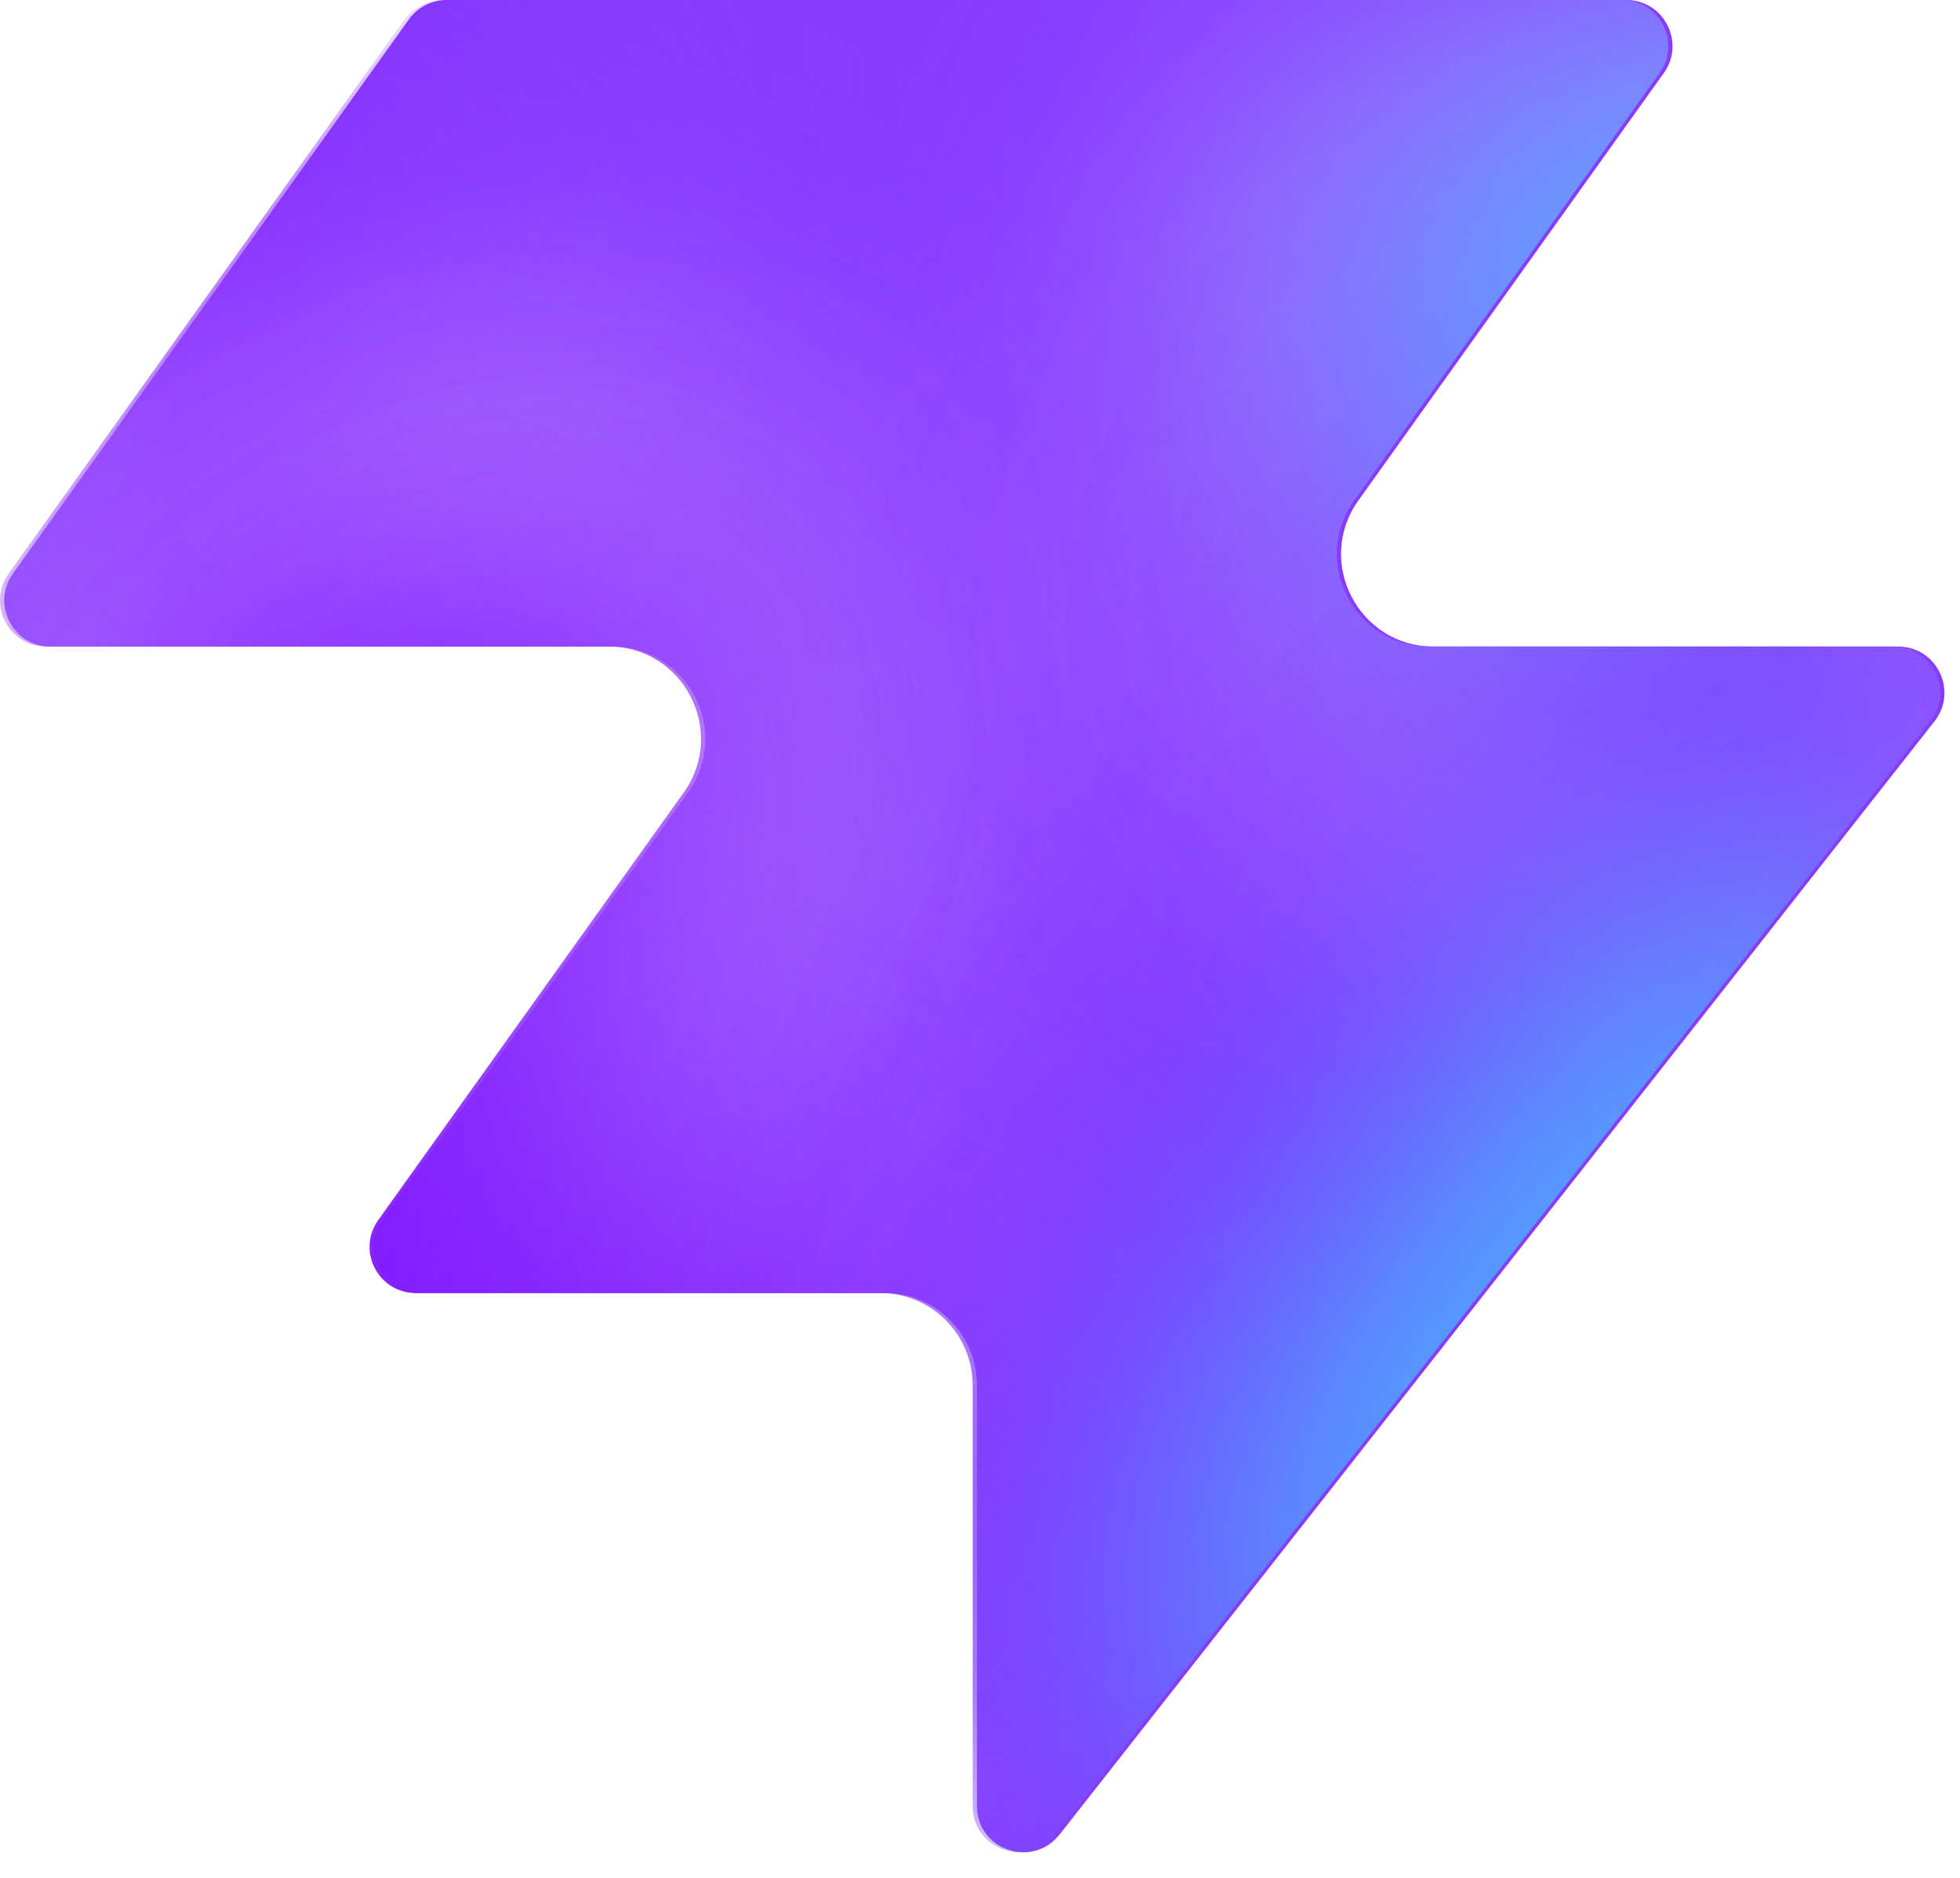
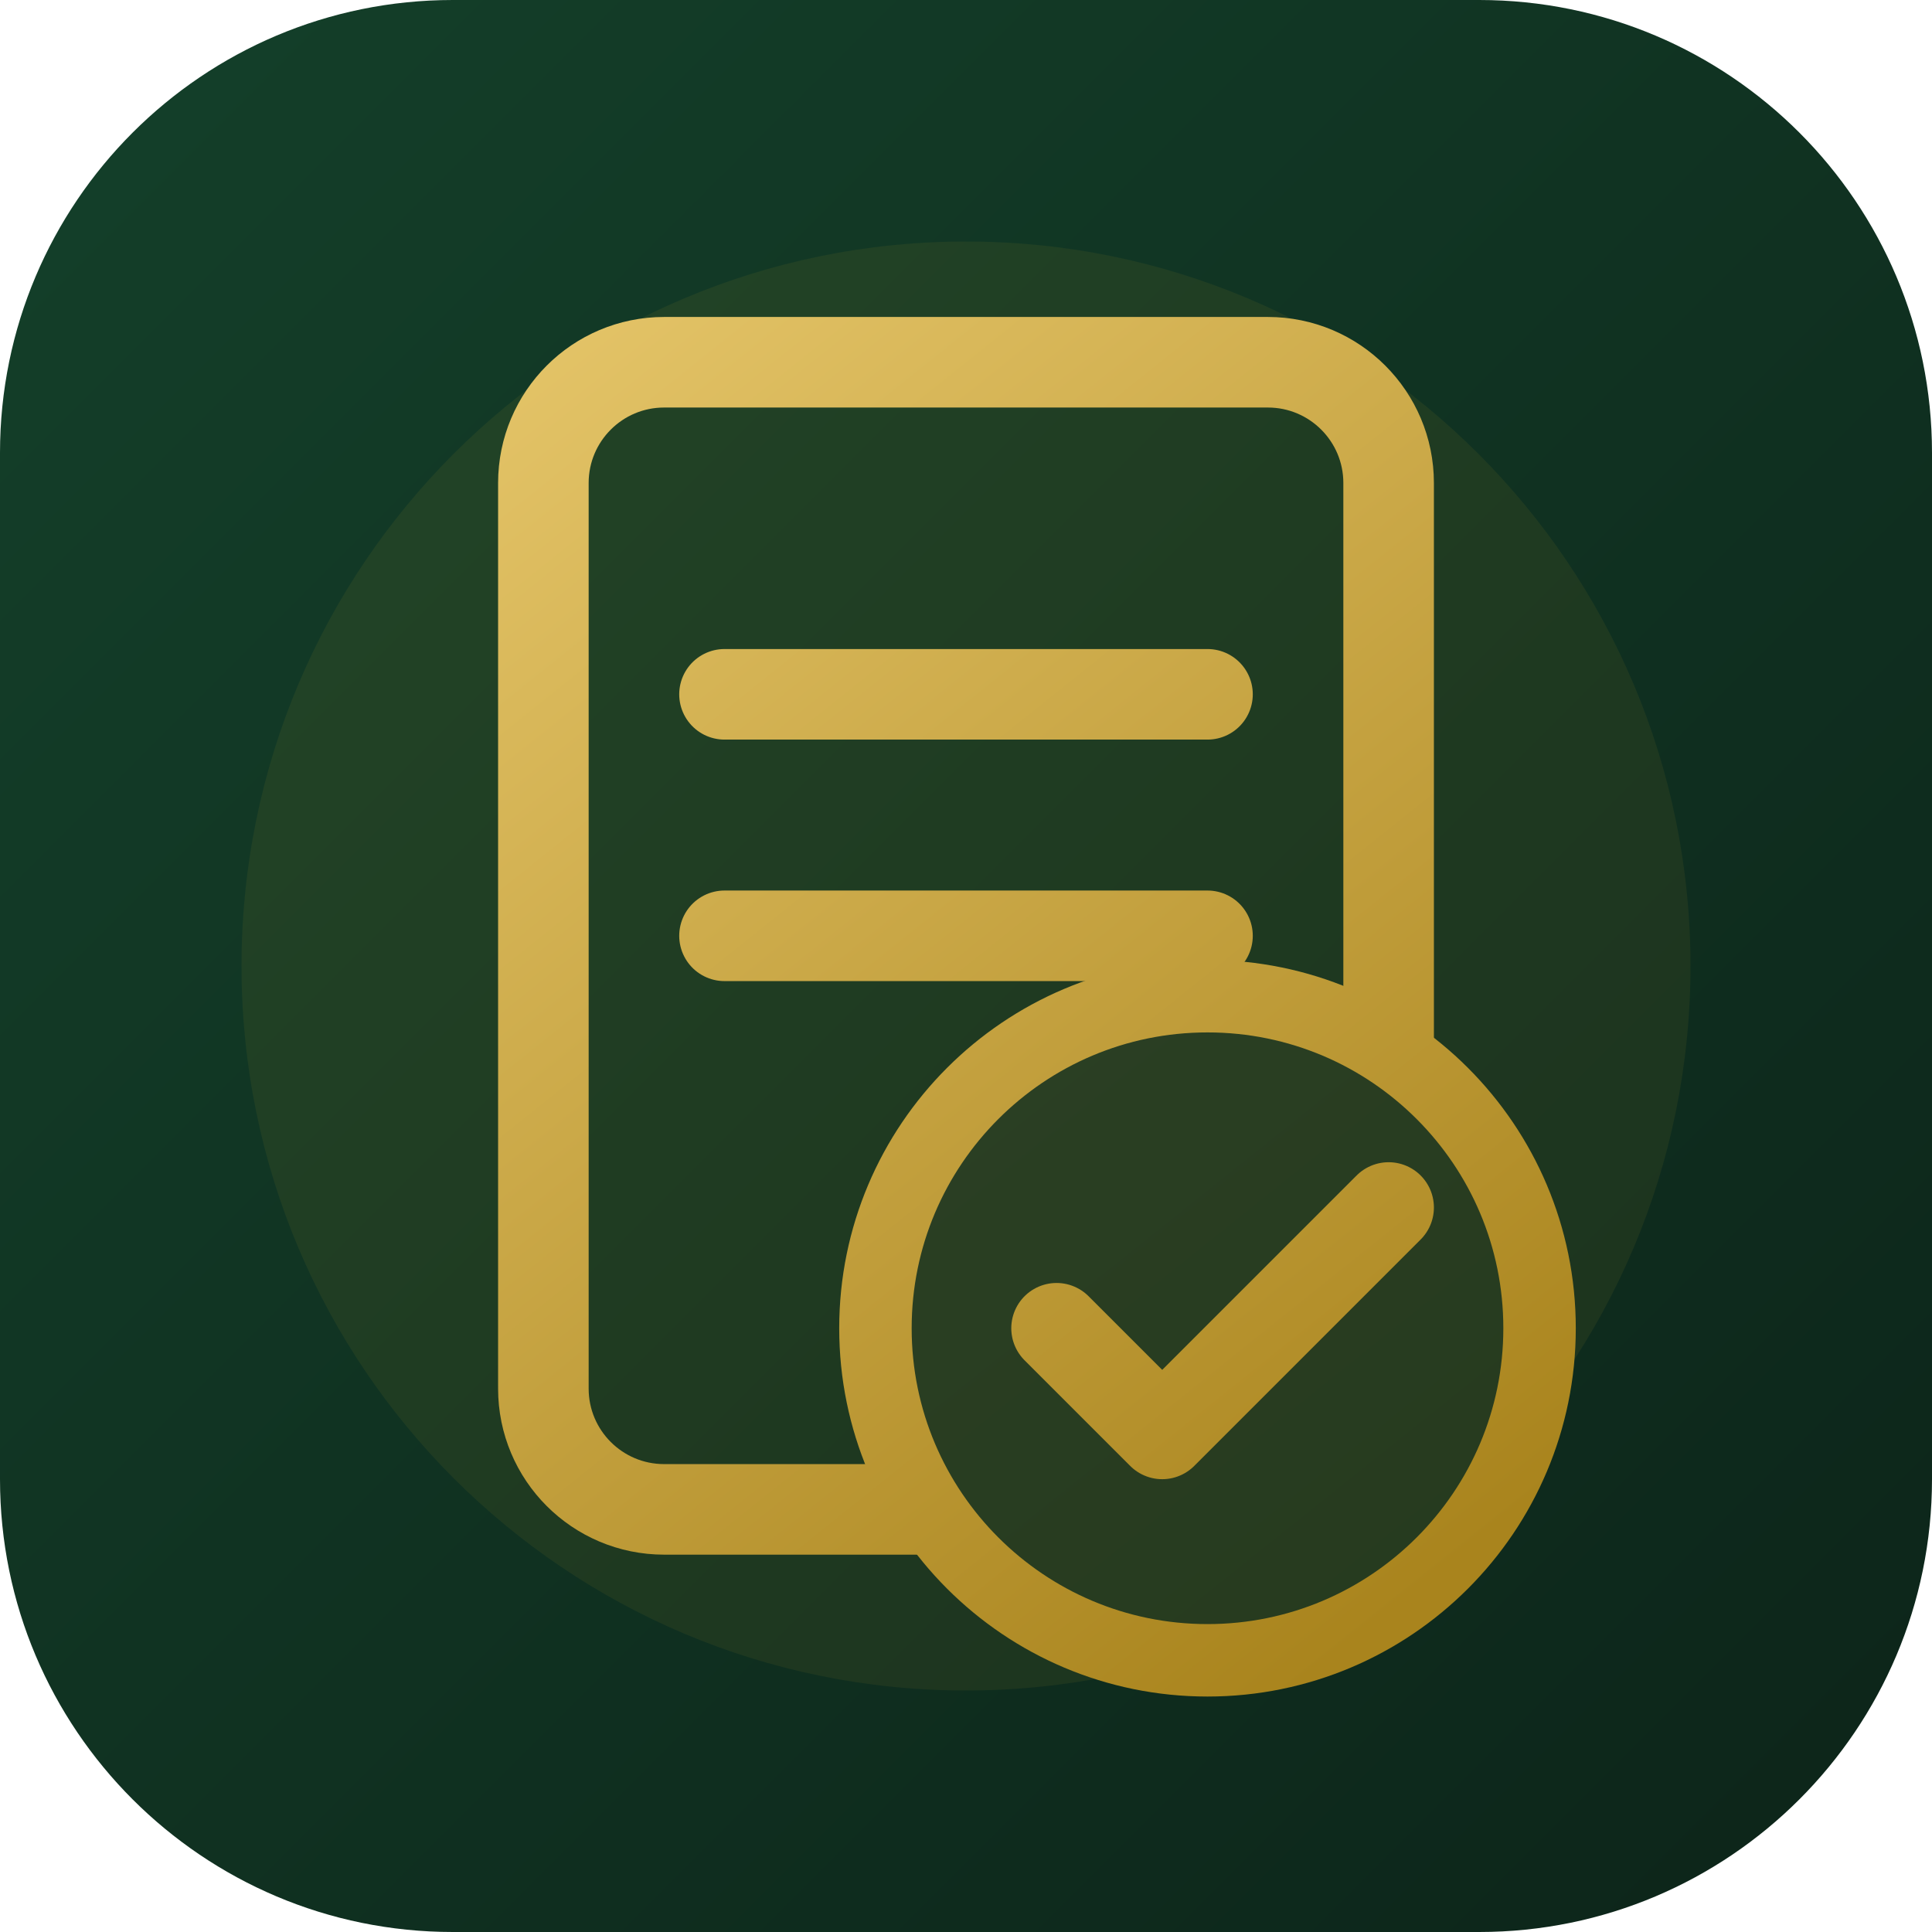
- <svg xmlns="http://www.w3.org/2000/svg" width="48" height="46" fill="none" viewBox="0 0 48 46">
-   <path fill="#863bff" d="M25.946 44.938c-.664.845-2.021.375-2.021-.698V33.937a2.26 2.26 0 0 0-2.262-2.262H10.287c-.92 0-1.456-1.04-.92-1.788l7.48-10.471c1.07-1.497 0-3.578-1.842-3.578H1.237c-.92 0-1.456-1.04-.92-1.788L10.013.474c.214-.297.556-.474.92-.474h28.894c.92 0 1.456 1.04.92 1.788l-7.48 10.471c-1.07 1.498 0 3.579 1.842 3.579h11.377c.943 0 1.473 1.088.89 1.83L25.947 44.94z" style="fill:#863bff;fill:color(display-p3 .525 .23 1);fill-opacity:1" />
-   <mask id="a" width="48" height="46" x="0" y="0" maskUnits="userSpaceOnUse" style="mask-type:alpha">
-     <path fill="#000" d="M25.842 44.938c-.664.844-2.021.375-2.021-.698V33.937a2.26 2.26 0 0 0-2.262-2.262H10.183c-.92 0-1.456-1.04-.92-1.788l7.48-10.471c1.07-1.498 0-3.579-1.842-3.579H1.133c-.92 0-1.456-1.04-.92-1.787L9.91.473c.214-.297.556-.474.92-.474h28.894c.92 0 1.456 1.04.92 1.788l-7.48 10.471c-1.07 1.498 0 3.578 1.842 3.578h11.377c.943 0 1.473 1.088.89 1.832L25.843 44.94z" style="fill:#000;fill-opacity:1" />
-   </mask>
-   <g mask="url(#a)">
-     <g filter="url(#b)">
-       <ellipse cx="5.508" cy="14.704" fill="#ede6ff" rx="5.508" ry="14.704" style="fill:#ede6ff;fill:color(display-p3 .927 .903 1);fill-opacity:1" transform="matrix(.00324 1 1 -.00324 -4.47 31.516)" />
-     </g>
-     <g filter="url(#c)">
-       <ellipse cx="10.399" cy="29.851" fill="#ede6ff" rx="10.399" ry="29.851" style="fill:#ede6ff;fill:color(display-p3 .927 .903 1);fill-opacity:1" transform="matrix(.00324 1 1 -.00324 -39.328 7.883)" />
-     </g>
-     <g filter="url(#d)">
-       <ellipse cx="5.508" cy="30.487" fill="#7e14ff" rx="5.508" ry="30.487" style="fill:#7e14ff;fill:color(display-p3 .492 .077 1);fill-opacity:1" transform="rotate(89.814 -25.913 -14.639)scale(1 -1)" />
-     </g>
-     <g filter="url(#e)">
-       <ellipse cx="5.508" cy="30.599" fill="#7e14ff" rx="5.508" ry="30.599" style="fill:#7e14ff;fill:color(display-p3 .492 .077 1);fill-opacity:1" transform="rotate(89.814 -32.644 -3.334)scale(1 -1)" />
-     </g>
-     <g filter="url(#f)">
-       <ellipse cx="5.508" cy="30.599" fill="#7e14ff" rx="5.508" ry="30.599" style="fill:#7e14ff;fill:color(display-p3 .492 .077 1);fill-opacity:1" transform="matrix(.00324 1 1 -.00324 -34.34 30.47)" />
-     </g>
-     <g filter="url(#g)">
-       <ellipse cx="14.072" cy="22.078" fill="#ede6ff" rx="14.072" ry="22.078" style="fill:#ede6ff;fill:color(display-p3 .927 .903 1);fill-opacity:1" transform="rotate(93.35 24.506 48.493)scale(-1 1)" />
-     </g>
-     <g filter="url(#h)">
-       <ellipse cx="3.47" cy="21.501" fill="#7e14ff" rx="3.47" ry="21.501" style="fill:#7e14ff;fill:color(display-p3 .492 .077 1);fill-opacity:1" transform="rotate(89.009 28.708 47.59)scale(-1 1)" />
-     </g>
-     <g filter="url(#i)">
-       <ellipse cx="3.47" cy="21.501" fill="#7e14ff" rx="3.47" ry="21.501" style="fill:#7e14ff;fill:color(display-p3 .492 .077 1);fill-opacity:1" transform="rotate(89.009 28.708 47.59)scale(-1 1)" />
-     </g>
-     <g filter="url(#j)">
-       <ellipse cx=".387" cy="8.972" fill="#7e14ff" rx="4.407" ry="29.108" style="fill:#7e14ff;fill:color(display-p3 .492 .077 1);fill-opacity:1" transform="rotate(39.51 .387 8.972)" />
-     </g>
-     <g filter="url(#k)">
-       <ellipse cx="47.523" cy="-6.092" fill="#7e14ff" rx="4.407" ry="29.108" style="fill:#7e14ff;fill:color(display-p3 .492 .077 1);fill-opacity:1" transform="rotate(37.892 47.523 -6.092)" />
-     </g>
-     <g filter="url(#l)">
-       <ellipse cx="41.412" cy="6.333" fill="#47bfff" rx="5.971" ry="9.665" style="fill:#47bfff;fill:color(display-p3 .28 .748 1);fill-opacity:1" transform="rotate(37.892 41.412 6.333)" />
-     </g>
-     <g filter="url(#m)">
-       <ellipse cx="-1.879" cy="38.332" fill="#7e14ff" rx="4.407" ry="29.108" style="fill:#7e14ff;fill:color(display-p3 .492 .077 1);fill-opacity:1" transform="rotate(37.892 -1.88 38.332)" />
-     </g>
-     <g filter="url(#n)">
-       <ellipse cx="-1.879" cy="38.332" fill="#7e14ff" rx="4.407" ry="29.108" style="fill:#7e14ff;fill:color(display-p3 .492 .077 1);fill-opacity:1" transform="rotate(37.892 -1.88 38.332)" />
-     </g>
-     <g filter="url(#o)">
-       <ellipse cx="35.651" cy="29.907" fill="#7e14ff" rx="4.407" ry="29.108" style="fill:#7e14ff;fill:color(display-p3 .492 .077 1);fill-opacity:1" transform="rotate(37.892 35.651 29.907)" />
-     </g>
-     <g filter="url(#p)">
-       <ellipse cx="38.418" cy="32.4" fill="#47bfff" rx="5.971" ry="15.297" style="fill:#47bfff;fill:color(display-p3 .28 .748 1);fill-opacity:1" transform="rotate(37.892 38.418 32.4)" />
-     </g>
-   </g>
+ <svg xmlns="http://www.w3.org/2000/svg" width="64" height="64" viewBox="0 0 64 64" fill="none">
  <defs>
-     <filter id="b" width="60.045" height="41.654" x="-19.77" y="16.149" color-interpolation-filters="sRGB" filterUnits="userSpaceOnUse">
-       <feFlood flood-opacity="0" result="BackgroundImageFix" />
-       <feBlend in="SourceGraphic" in2="BackgroundImageFix" result="shape" />
-       <feGaussianBlur result="effect1_foregroundBlur_2002_17158" stdDeviation="7.659" />
-     </filter>
-     <filter id="c" width="90.34" height="51.437" x="-54.613" y="-7.533" color-interpolation-filters="sRGB" filterUnits="userSpaceOnUse">
-       <feFlood flood-opacity="0" result="BackgroundImageFix" />
-       <feBlend in="SourceGraphic" in2="BackgroundImageFix" result="shape" />
-       <feGaussianBlur result="effect1_foregroundBlur_2002_17158" stdDeviation="7.659" />
-     </filter>
-     <filter id="d" width="79.355" height="29.4" x="-49.64" y="2.03" color-interpolation-filters="sRGB" filterUnits="userSpaceOnUse">
-       <feFlood flood-opacity="0" result="BackgroundImageFix" />
-       <feBlend in="SourceGraphic" in2="BackgroundImageFix" result="shape" />
-       <feGaussianBlur result="effect1_foregroundBlur_2002_17158" stdDeviation="4.596" />
-     </filter>
-     <filter id="e" width="79.579" height="29.4" x="-45.045" y="20.029" color-interpolation-filters="sRGB" filterUnits="userSpaceOnUse">
-       <feFlood flood-opacity="0" result="BackgroundImageFix" />
-       <feBlend in="SourceGraphic" in2="BackgroundImageFix" result="shape" />
-       <feGaussianBlur result="effect1_foregroundBlur_2002_17158" stdDeviation="4.596" />
-     </filter>
-     <filter id="f" width="79.579" height="29.4" x="-43.513" y="21.178" color-interpolation-filters="sRGB" filterUnits="userSpaceOnUse">
-       <feFlood flood-opacity="0" result="BackgroundImageFix" />
-       <feBlend in="SourceGraphic" in2="BackgroundImageFix" result="shape" />
-       <feGaussianBlur result="effect1_foregroundBlur_2002_17158" stdDeviation="4.596" />
-     </filter>
-     <filter id="g" width="74.749" height="58.852" x="15.756" y="-17.901" color-interpolation-filters="sRGB" filterUnits="userSpaceOnUse">
-       <feFlood flood-opacity="0" result="BackgroundImageFix" />
-       <feBlend in="SourceGraphic" in2="BackgroundImageFix" result="shape" />
-       <feGaussianBlur result="effect1_foregroundBlur_2002_17158" stdDeviation="7.659" />
-     </filter>
-     <filter id="h" width="61.377" height="25.362" x="23.548" y="2.284" color-interpolation-filters="sRGB" filterUnits="userSpaceOnUse">
-       <feFlood flood-opacity="0" result="BackgroundImageFix" />
-       <feBlend in="SourceGraphic" in2="BackgroundImageFix" result="shape" />
-       <feGaussianBlur result="effect1_foregroundBlur_2002_17158" stdDeviation="4.596" />
-     </filter>
-     <filter id="i" width="61.377" height="25.362" x="23.548" y="2.284" color-interpolation-filters="sRGB" filterUnits="userSpaceOnUse">
-       <feFlood flood-opacity="0" result="BackgroundImageFix" />
-       <feBlend in="SourceGraphic" in2="BackgroundImageFix" result="shape" />
-       <feGaussianBlur result="effect1_foregroundBlur_2002_17158" stdDeviation="4.596" />
-     </filter>
-     <filter id="j" width="56.045" height="63.649" x="-27.636" y="-22.853" color-interpolation-filters="sRGB" filterUnits="userSpaceOnUse">
-       <feFlood flood-opacity="0" result="BackgroundImageFix" />
-       <feBlend in="SourceGraphic" in2="BackgroundImageFix" result="shape" />
-       <feGaussianBlur result="effect1_foregroundBlur_2002_17158" stdDeviation="4.596" />
-     </filter>
-     <filter id="k" width="54.814" height="64.646" x="20.116" y="-38.415" color-interpolation-filters="sRGB" filterUnits="userSpaceOnUse">
-       <feFlood flood-opacity="0" result="BackgroundImageFix" />
-       <feBlend in="SourceGraphic" in2="BackgroundImageFix" result="shape" />
-       <feGaussianBlur result="effect1_foregroundBlur_2002_17158" stdDeviation="4.596" />
-     </filter>
-     <filter id="l" width="33.541" height="35.313" x="24.641" y="-11.323" color-interpolation-filters="sRGB" filterUnits="userSpaceOnUse">
-       <feFlood flood-opacity="0" result="BackgroundImageFix" />
-       <feBlend in="SourceGraphic" in2="BackgroundImageFix" result="shape" />
-       <feGaussianBlur result="effect1_foregroundBlur_2002_17158" stdDeviation="4.596" />
-     </filter>
-     <filter id="m" width="54.814" height="64.646" x="-29.286" y="6.009" color-interpolation-filters="sRGB" filterUnits="userSpaceOnUse">
-       <feFlood flood-opacity="0" result="BackgroundImageFix" />
-       <feBlend in="SourceGraphic" in2="BackgroundImageFix" result="shape" />
-       <feGaussianBlur result="effect1_foregroundBlur_2002_17158" stdDeviation="4.596" />
-     </filter>
-     <filter id="n" width="54.814" height="64.646" x="-29.286" y="6.009" color-interpolation-filters="sRGB" filterUnits="userSpaceOnUse">
-       <feFlood flood-opacity="0" result="BackgroundImageFix" />
-       <feBlend in="SourceGraphic" in2="BackgroundImageFix" result="shape" />
-       <feGaussianBlur result="effect1_foregroundBlur_2002_17158" stdDeviation="4.596" />
-     </filter>
-     <filter id="o" width="54.814" height="64.646" x="8.244" y="-2.416" color-interpolation-filters="sRGB" filterUnits="userSpaceOnUse">
-       <feFlood flood-opacity="0" result="BackgroundImageFix" />
-       <feBlend in="SourceGraphic" in2="BackgroundImageFix" result="shape" />
-       <feGaussianBlur result="effect1_foregroundBlur_2002_17158" stdDeviation="4.596" />
-     </filter>
-     <filter id="p" width="39.409" height="43.623" x="18.713" y="10.588" color-interpolation-filters="sRGB" filterUnits="userSpaceOnUse">
-       <feFlood flood-opacity="0" result="BackgroundImageFix" />
-       <feBlend in="SourceGraphic" in2="BackgroundImageFix" result="shape" />
-       <feGaussianBlur result="effect1_foregroundBlur_2002_17158" stdDeviation="4.596" />
-     </filter>
+     <linearGradient id="bg" x1="0" y1="0" x2="64" y2="64" gradientUnits="userSpaceOnUse">
+       <stop offset="0%" stop-color="#14402A" />
+       <stop offset="100%" stop-color="#0C2419" />
+     </linearGradient>
+     <linearGradient id="gold" x1="16" y1="12" x2="48" y2="52" gradientUnits="userSpaceOnUse">
+       <stop offset="0%" stop-color="#E4C468" />
+       <stop offset="100%" stop-color="#A9841D" />
+     </linearGradient>
  </defs>
+   <rect width="64" height="64" rx="15" fill="url(#bg)" />
+   <circle cx="32" cy="32" r="24" fill="#C9A227" opacity="0.08" />
+   <rect x="18" y="12" width="28" height="38" rx="4" fill="none" stroke="url(#gold)" stroke-width="3" />
+   <line x1="24" y1="23" x2="40" y2="23" stroke="url(#gold)" stroke-width="3" stroke-linecap="round" />
+   <line x1="24" y1="31" x2="40" y2="31" stroke="url(#gold)" stroke-width="3" stroke-linecap="round" />
+   <circle cx="40" cy="44" r="12" fill="#0F2E1F" />
+   <circle cx="40" cy="44" r="12" fill="url(#gold)" opacity="0.15" />
+   <circle cx="40" cy="44" r="11" stroke="url(#gold)" stroke-width="2.4" />
+   <path d="M35 44 l3.5 3.5 L46 40" stroke="url(#gold)" stroke-width="3" stroke-linecap="round" stroke-linejoin="round" fill="none" />
</svg>
